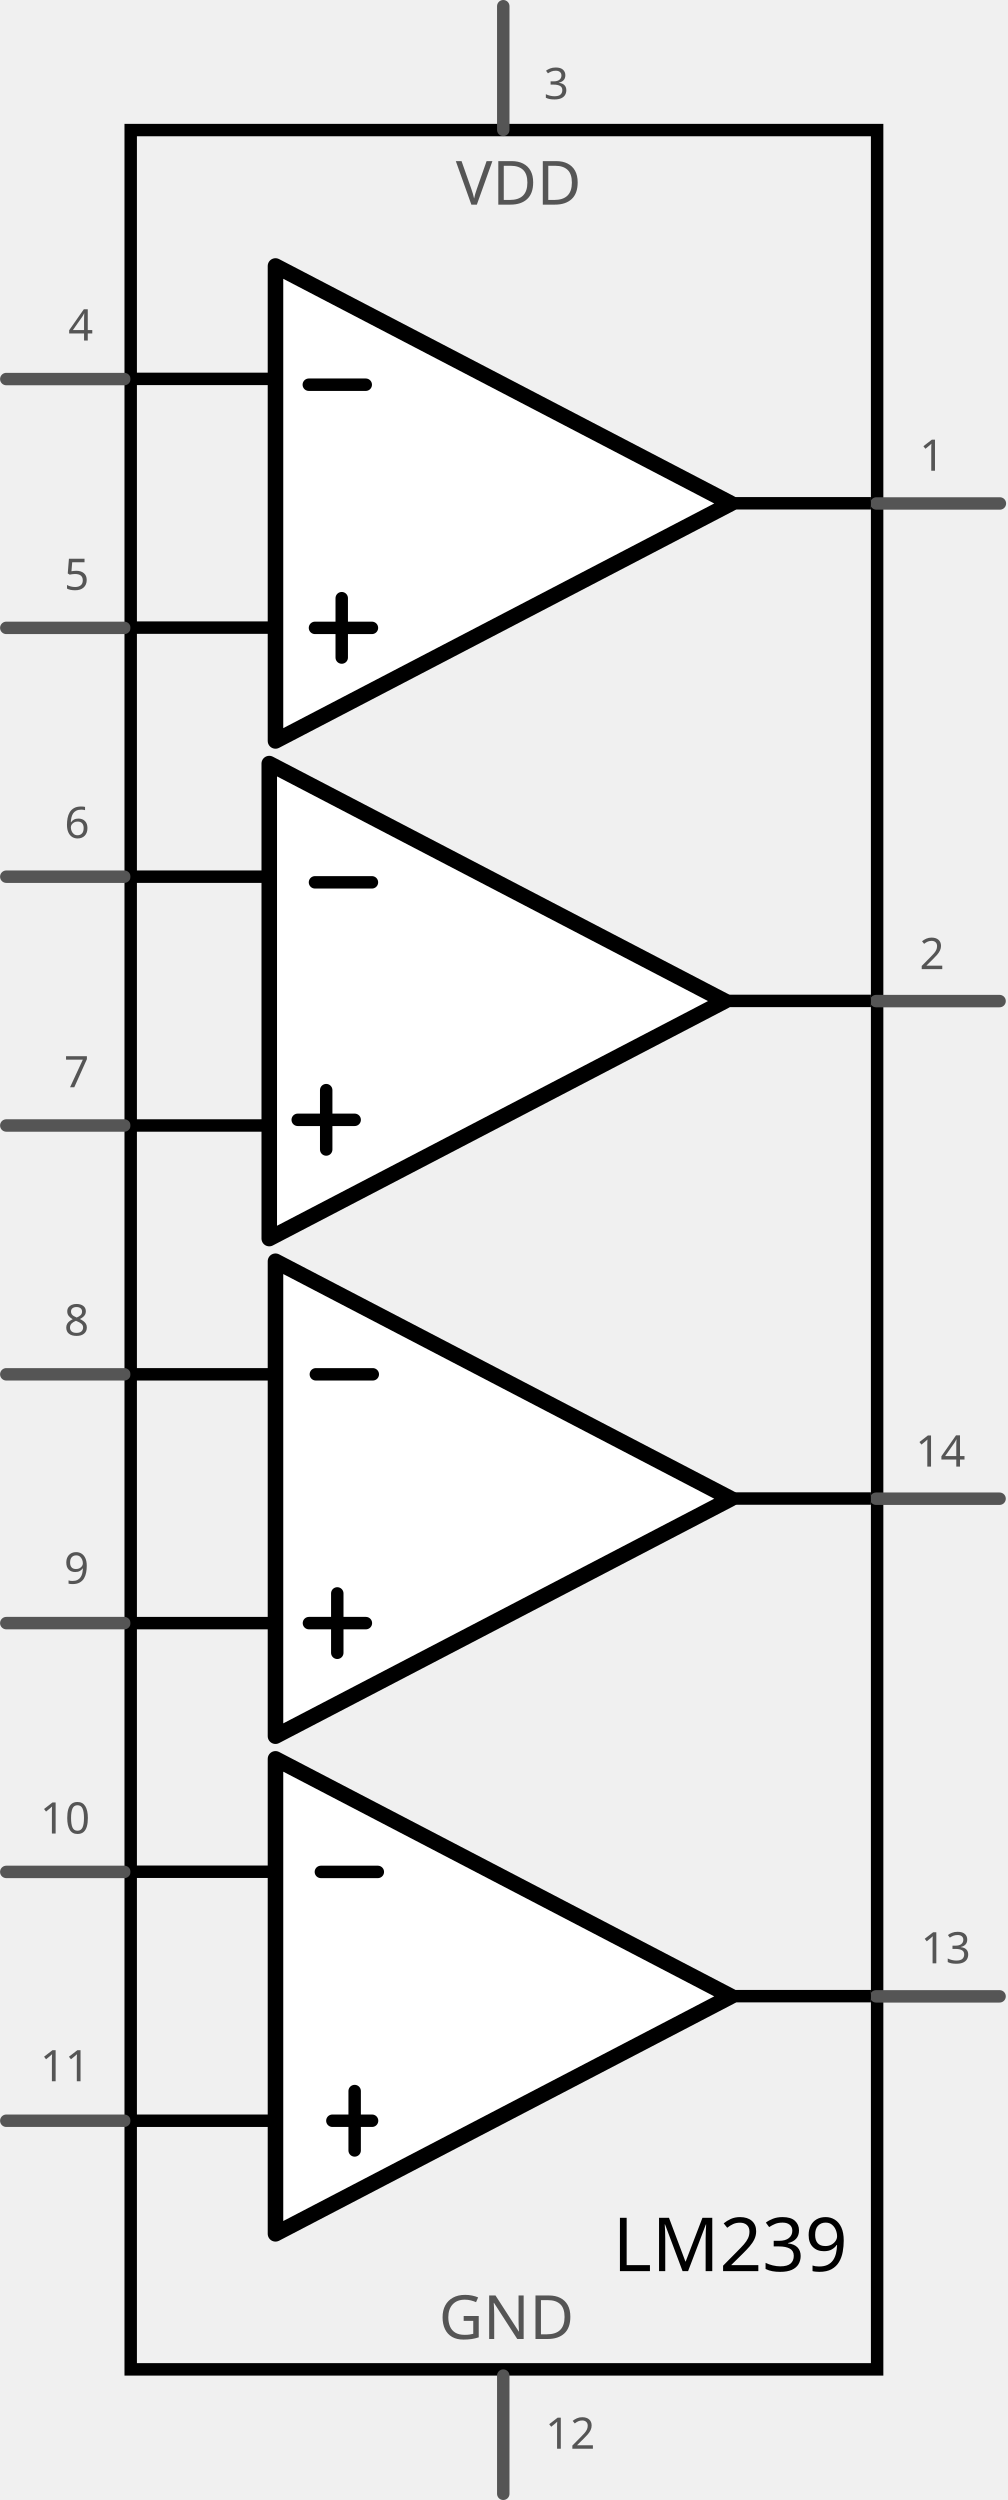
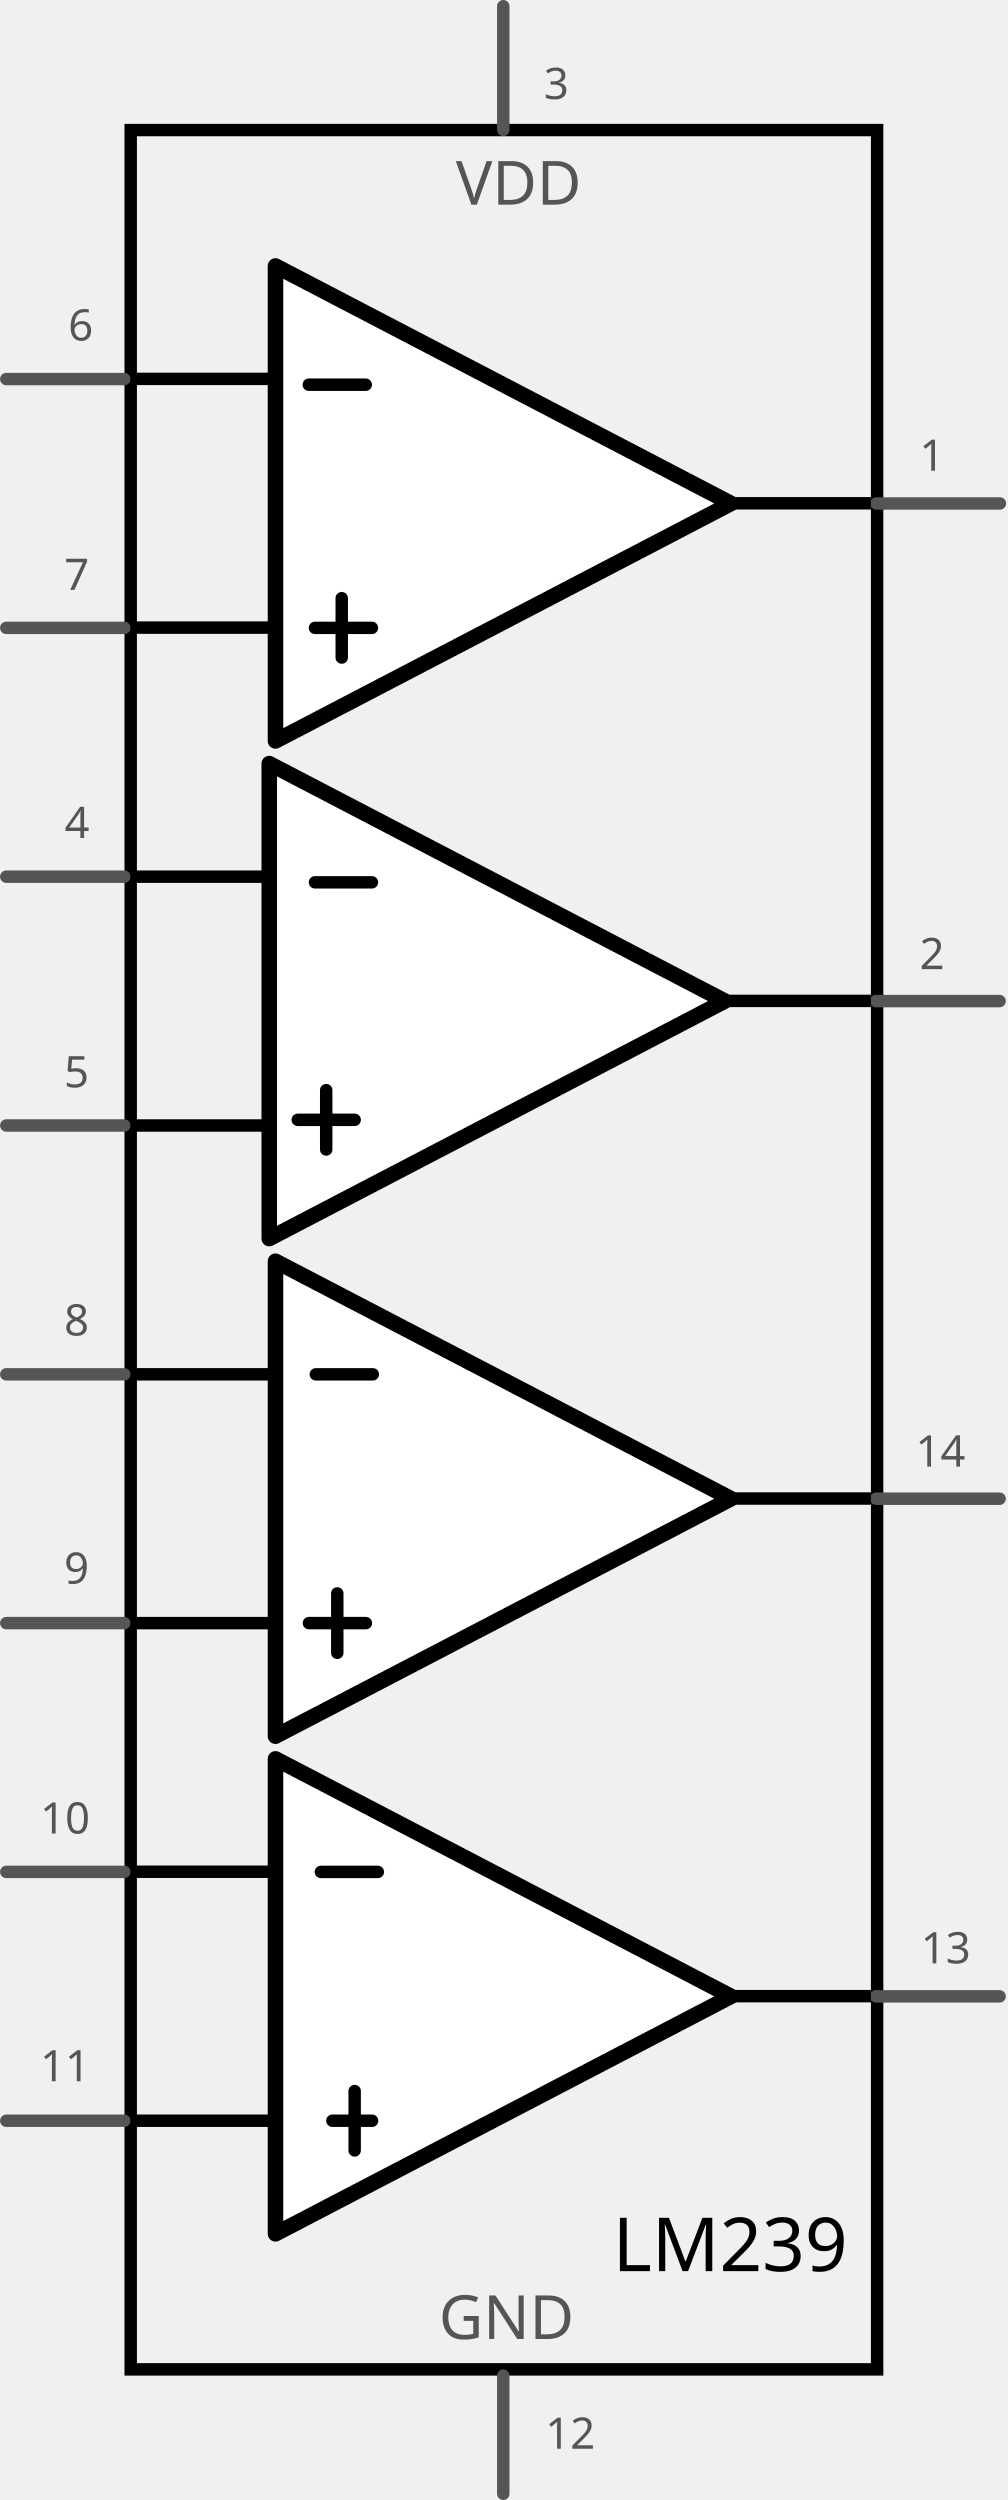
<svg xmlns="http://www.w3.org/2000/svg" id="svg338" enable-background="new 0 0 58.325 144.715" version="1.1" width="0.81in" y="0px" x="0px" viewBox="0 0 809.708 2009.555" height="2.01in">
  <style id="style346" />
  <defs id="defs342" />
  <g id="schematic">
    <g id="subpart0">
-       <rect stroke="#000000" id="rect7" width="599.994" stroke-width="10" y="104.556" x="105.003" stroke-linecap="round" fill="none" height="1799.997" />
+       <rect id="rect7" width="599.994" y="104.556" x="105.003" height="1799.997" fill="none" stroke="#000000" stroke-width="10" stroke-linecap="round" />
      <text y="1825.581" x="492.447" id="label" font-size="60" font-family="DroidSans">LM239</text>
-       <line y2="2004.559" y1="1909.559" stroke="#555555" id="connector11pin" stroke-width="10" stroke-linecap="round" fill="none" x2="404.479" x1="404.479" />
-       <rect stroke-width="1" stroke="none" fill="none" id="connector11terminal" width="10" height="10" x="400" y="1999.555" />
-       <text y="1880.134" x="352.716" id="text4183" fill="#555555" font-size="49" font-family="DroidSans">GND</text>
-       <text y="1968.352" x="438.31" id="label6" fill="#555555" font-size="35" font-family="DroidSans">12</text>
-       <text y="79.599" x="437.13" id="label13" fill="#555555" font-size="35" font-family="DroidSans">3</text>
-       <line y2="5" y1="104.389" stroke="#555555" id="connector2pin" stroke-width="10" stroke-linecap="round" fill="none" x2="404.479" x1="404.479" />
-       <rect stroke-width="1" stroke="none" fill="none" y="-0.445" x="400" height="10" width="10" id="connector2terminal" />
-       <text y="164.491" x="366.334" id="text5967" fill="#555555" font-size="49" font-family="DroidSans">VDD</text>
+       <line y2="2004.559" y1="1909.559" id="connector11pin" x2="404.479" x1="404.479" fill="none" stroke="#555555" stroke-width="10" stroke-linecap="round" />
+       <rect id="connector11terminal" width="10" height="10" x="400" y="1999.555" fill="none" stroke="none" stroke-width="1" />
+       <text y="1880.134" x="352.716" id="text4183" font-size="49" font-family="DroidSans" fill="#555555">GND</text>
+       <text y="1968.352" x="438.31" id="label6" font-size="35" font-family="DroidSans" fill="#555555">12</text>
+       <text y="79.599" x="437.13" id="label13" font-size="35" font-family="DroidSans" fill="#555555">3</text>
+       <line y2="5" y1="104.389" id="connector2pin" x2="404.479" x1="404.479" fill="none" stroke="#555555" stroke-width="10" stroke-linecap="round" />
+       <rect y="-0.445" x="400" height="10" width="10" id="connector2terminal" fill="none" stroke="none" stroke-width="1" />
+       <text y="164.491" x="366.334" id="text5967" font-size="49" font-family="DroidSans" fill="#555555">VDD</text>
    </g>
    <g id="subpart1">
-       <line x1="4.997" x2="99.874" fill="none" stroke-linecap="round" stroke-width="10" id="connector3pin" stroke="#555555" y1="304.694" y2="304.694" />
-       <rect stroke-width="1" stroke="none" fill="none" y="299.555" x="0" height="10" width="10" id="connector3terminal" />
-       <line x1="4.997" x2="99.874" fill="none" stroke-linecap="round" stroke-width="10" id="connector4pin" stroke="#555555" y1="504.696" y2="504.696" />
-       <rect stroke-width="1" stroke="none" fill="none" id="connector4terminal" width="10" height="10" x="0" y="499.555" />
-       <text font-family="DroidSans" font-size="35" fill="#555555" id="label1" x="51.605" y="474.132">5</text>
-       <line x1="704.41" x2="803.67" fill="none" stroke-linecap="round" stroke-width="10" id="connector0pin" stroke="#555555" y1="404.696" y2="404.696" />
-       <rect stroke-width="1" stroke="none" fill="none" y="399.555" x="800" height="10" width="10" id="connector0terminal" />
-       <text font-family="DroidSans" font-size="35" fill="#555555" id="label0" x="54.803" y="273.74">4</text>
-       <path fill="none" d="M 105,304.555 H 220" stroke-width="10" id="a-pin-4001-0" stroke="#000000" />
-       <text font-family="DroidSans" font-size="35" fill="#555555" id="label2" x="739.086" y="378.41">1</text>
-       <polygon id="polygon243" points="15.965,42.904 42.365,29.16 15.965,15.416 " stroke-linejoin="round" stroke="#000000" stroke-width="0.9" stroke-linecap="round" fill="#FFFFFF" transform="matrix(13.87091,0,0,13.88891,-0.0661161,-0.3058665)" />
-       <line id="line251" y2="480.834" y1="528.555" stroke="#000000" stroke-width="10" stroke-linecap="round" fill="none" x2="274.634" x1="274.634" />
-       <line id="line259" y2="504.696" y1="504.696" stroke="#000000" stroke-width="10" stroke-linecap="round" fill="none" x2="298.908" x1="253.134" />
-       <line id="line267" y2="309.237" y1="309.237" stroke="#000000" stroke-width="10" stroke-linecap="round" fill="none" x2="293.942" x1="248.168" />
-       <path stroke="#000000" id="path156" stroke-width="10" d="M 105,504.498 H 220" fill="none" />
-       <path stroke="#000000" id="path158" stroke-width="10" d="M 580,404.555 H 700" fill="none" />
+       <line x1="4.997" x2="99.874" id="connector5pin" y1="304.694" y2="304.694" fill="none" stroke="#555555" stroke-width="10" stroke-linecap="round" />
+       <rect y="299.555" x="0" height="10" width="10" id="connector5terminal" fill="none" stroke="none" stroke-width="1" />
+       <line x1="4.997" x2="99.874" id="connector6pin" y1="504.696" y2="504.696" fill="none" stroke="#555555" stroke-width="10" stroke-linecap="round" />
+       <rect id="connector6terminal" width="10" height="10" x="0" y="499.555" fill="none" stroke="none" stroke-width="1" />
+       <text font-size="35" id="label1" x="51.605" y="474.132" font-family="DroidSans" fill="#555555">7</text>
+       <line x1="704.41" x2="803.67" id="connector0pin" y1="404.696" y2="404.696" fill="none" stroke="#555555" stroke-width="10" stroke-linecap="round" />
+       <rect y="399.555" x="800" height="10" width="10" id="connector0terminal" fill="none" stroke="none" stroke-width="1" />
+       <text font-size="35" id="label0" x="54.803" y="273.74" font-family="DroidSans" fill="#555555">6</text>
+       <path d="M 105,304.555 H 220" id="a-pin-4001-0" fill="none" stroke="#000000" stroke-width="10" />
+       <text font-size="35" id="label2" x="739.086" y="378.41" font-family="DroidSans" fill="#555555">1</text>
+       <polygon id="polygon243" points="15.965,15.416 15.965,42.904 42.365,29.16 " transform="matrix(13.87091,0,0,13.88891,-0.0661161,-0.3058665)" fill="#ffffff" stroke="#000000" stroke-width="0.9" stroke-linecap="round" stroke-linejoin="round" />
+       <line id="line251" y2="480.834" y1="528.555" x2="274.634" x1="274.634" fill="none" stroke="#000000" stroke-width="10" stroke-linecap="round" />
+       <line id="line259" y2="504.696" y1="504.696" x2="298.908" x1="253.134" fill="none" stroke="#000000" stroke-width="10" stroke-linecap="round" />
+       <line id="line267" y2="309.237" y1="309.237" x2="293.942" x1="248.168" fill="none" stroke="#000000" stroke-width="10" stroke-linecap="round" />
+       <path id="path156" d="M 105,504.498 H 220" fill="none" stroke="#000000" stroke-width="10" />
+       <path id="path158" d="M 580,404.555 H 700" fill="none" stroke="#000000" stroke-width="10" />
    </g>
    <g id="subpart2">
-       <line x1="4.997" x2="99.874" fill="none" stroke-linecap="round" stroke-width="10" id="connector5pin" stroke="#555555" y1="704.697" y2="704.697" />
-       <rect stroke-width="1" stroke="none" fill="none" y="699.555" x="0" height="10" width="10" id="connector5terminal" />
-       <line x1="4.997" x2="99.874" fill="none" stroke-linecap="round" stroke-width="10" id="connector6pin" stroke="#555555" y1="904.696" y2="904.696" />
-       <rect stroke-width="1" stroke="none" fill="none" id="connector6terminal" width="10" height="10" x="0" y="899.555" />
-       <text font-family="DroidSans" font-size="35" fill="#555555" id="label5" x="51.482" y="873.993">7</text>
-       <line x1="704.16" x2="803.42" fill="none" stroke-linecap="round" stroke-width="10" id="connector1pin" stroke="#555555" y1="804.695" y2="804.695" />
-       <rect stroke-width="1" stroke="none" fill="none" id="connector1terminal" width="10" height="10" x="800" y="799.555" />
-       <text font-family="DroidSans" font-size="35" fill="#555555" id="label4" x="51.854" y="673.629">6</text>
-       <path fill="none" d="M 105,704.695 H 220" stroke-width="10" id="path5649" stroke="#000000" />
-       <text font-family="DroidSans" font-size="35" fill="#555555" id="label3" x="739.154" y="779.003">2</text>
-       <path fill="none" d="M 105,904.696 H 220" stroke-width="10" id="path5651" stroke="#000000" />
-       <path fill="none" d="M 580,804.555 H 700" stroke-width="10" id="path5653" stroke="#000000" />
-       <polygon id="polygon237" points="15.604,71.704 42.004,57.959 15.604,44.215 " stroke-linejoin="round" stroke="#000000" stroke-width="0.9" stroke-linecap="round" fill="#FFFFFF" transform="matrix(13.87091,0,0,13.88891,-0.0661161,-0.3058665)" />
-       <line id="line1326" y2="876.28" y1="924.001" stroke="#000000" stroke-width="10" stroke-linecap="round" fill="none" x2="262.15" x1="262.15" />
-       <line id="line253" y2="900.14" y1="900.14" stroke="#000000" stroke-width="10" stroke-linecap="round" fill="none" x2="285.037" x1="239.263" />
-       <line id="line261" y2="709.238" y1="709.238" stroke="#000000" stroke-width="10" stroke-linecap="round" fill="none" x2="298.908" x1="253.134" />
+       <line x1="4.997" x2="99.874" id="connector3pin" y1="704.697" y2="704.697" fill="none" stroke="#555555" stroke-width="10" stroke-linecap="round" />
+       <rect y="699.555" x="0" height="10" width="10" id="connector3terminal" fill="none" stroke="none" stroke-width="1" />
+       <line x1="4.997" x2="99.874" id="connector4pin" y1="904.696" y2="904.696" fill="none" stroke="#555555" stroke-width="10" stroke-linecap="round" />
+       <rect id="connector4terminal" width="10" height="10" x="0" y="899.555" fill="none" stroke="none" stroke-width="1" />
+       <text font-size="35" id="label5" x="51.482" y="873.993" font-family="DroidSans" fill="#555555">5</text>
+       <line x1="704.16" x2="803.42" id="connector1pin" y1="804.695" y2="804.695" fill="none" stroke="#555555" stroke-width="10" stroke-linecap="round" />
+       <rect id="connector1terminal" width="10" height="10" x="800" y="799.555" fill="none" stroke="none" stroke-width="1" />
+       <text font-size="35" id="label4" x="51.854" y="673.629" font-family="DroidSans" fill="#555555">4</text>
+       <path d="M 105,704.695 H 220" id="path5649" fill="none" stroke="#000000" stroke-width="10" />
+       <text font-size="35" id="label3" x="739.154" y="779.003" font-family="DroidSans" fill="#555555">2</text>
+       <path d="M 105,904.696 H 220" id="path5651" fill="none" stroke="#000000" stroke-width="10" />
+       <path d="M 580,804.555 H 700" id="path5653" fill="none" stroke="#000000" stroke-width="10" />
+       <polygon id="polygon237" points="15.604,44.215 15.604,71.704 42.004,57.959 " transform="matrix(13.87091,0,0,13.88891,-0.0661161,-0.3058665)" fill="#ffffff" stroke="#000000" stroke-width="0.9" stroke-linecap="round" stroke-linejoin="round" />
+       <line id="line1326" y2="876.28" y1="924.001" x2="262.15" x1="262.15" fill="none" stroke="#000000" stroke-width="10" stroke-linecap="round" />
+       <line id="line253" y2="900.14" y1="900.14" x2="285.037" x1="239.263" fill="none" stroke="#000000" stroke-width="10" stroke-linecap="round" />
+       <line id="line261" y2="709.238" y1="709.238" x2="298.908" x1="253.134" fill="none" stroke="#000000" stroke-width="10" stroke-linecap="round" />
    </g>
    <g id="subpart3">
-       <line x1="99.874" x2="4.997" fill="none" stroke-linecap="round" stroke-width="10" id="connector7pin" stroke="#555555" y1="1104.709" y2="1104.709" />
-       <rect stroke-width="1" stroke="none" fill="none" y="1099.555" x="0" height="10" width="10" id="connector7terminal" />
-       <line x1="99.874" x2="4.997" fill="none" stroke-linecap="round" stroke-width="10" id="connector8pin" stroke="#555555" y1="1304.697" y2="1304.697" />
-       <rect stroke-width="1" stroke="none" fill="none" id="connector8terminal" width="10" height="10" x="0" y="1299.555" />
-       <line x1="803.42" x2="704.16" fill="none" stroke-linecap="round" stroke-width="10" id="connector13pin" stroke="#555555" y1="1204.697" y2="1204.697" />
-       <rect stroke-width="1" stroke="none" fill="none" y="1199.555" x="800" height="10" width="10" id="connector13terminal" />
-       <text font-family="DroidSans" font-size="35" fill="#555555" id="label8" x="51.482" y="1272.986">9</text>
-       <text font-family="DroidSans" font-size="35" fill="#555555" id="label7" x="51.482" y="1073.492">8</text>
-       <path fill="none" d="M 105,1104.71 H 220" stroke-width="10" id="path5579" stroke="#000000" />
-       <text font-family="DroidSans" font-size="35" fill="#555555" id="label9" x="735.901" y="1178.863">14</text>
-       <path fill="none" d="M 105,1304.697 H 220" stroke-width="10" id="path5581" stroke="#000000" />
-       <polygon id="polygon239" points="15.965,100.504 42.365,86.76 15.965,73.016 " stroke-linejoin="round" stroke="#000000" stroke-width="0.9" stroke-linecap="round" fill="#FFFFFF" transform="matrix(13.87091,0,0,13.88891,-0.0661161,-0.3058665)" />
-       <line id="line247" y2="1280.821" y1="1328.558" stroke="#000000" stroke-width="10" stroke-linecap="round" fill="none" x2="271.055" x1="271.055" />
-       <line id="line255" y2="1304.697" y1="1304.697" stroke="#000000" stroke-width="10" stroke-linecap="round" fill="none" x2="294.053" x1="248.279" />
-       <line id="line265" y2="1104.709" y1="1104.709" stroke="#000000" stroke-width="10" stroke-linecap="round" fill="none" x2="299.601" x1="253.827" />
-       <path stroke="#000000" id="path160" stroke-width="10" d="M 580,1204.555 H 700" fill="none" />
+       <polygon transform="matrix(13.87091,0,0,13.88891,-0.0661161,-0.3058665)" points="42.365,86.76 15.965,73.016 15.965,100.504 " id="polygon239" fill="#ffffff" stroke="#000000" stroke-width="0.9" stroke-linecap="round" stroke-linejoin="round" />
+       <line x1="99.874" x2="4.997" id="connector7pin" y1="1104.709" y2="1104.709" fill="none" stroke="#555555" stroke-width="10" stroke-linecap="round" />
+       <rect y="1099.555" x="0" height="10" width="10" id="connector7terminal" fill="none" stroke="none" stroke-width="1" />
+       <line x1="99.874" x2="4.997" id="connector8pin" y1="1304.697" y2="1304.697" fill="none" stroke="#555555" stroke-width="10" stroke-linecap="round" />
+       <rect id="connector8terminal" width="10" height="10" x="0" y="1299.555" fill="none" stroke="none" stroke-width="1" />
+       <line x1="803.42" x2="704.16" id="connector13pin" y1="1204.697" y2="1204.697" fill="none" stroke="#555555" stroke-width="10" stroke-linecap="round" />
+       <rect y="1199.555" x="800" height="10" width="10" id="connector13terminal" fill="none" stroke="none" stroke-width="1" />
+       <text font-size="35" id="label8" x="51.482" y="1272.986" font-family="DroidSans" fill="#555555">9</text>
+       <text font-size="35" id="label7" x="51.482" y="1073.492" font-family="DroidSans" fill="#555555">8</text>
+       <path d="M 105,1104.71 H 220" id="path5579" fill="none" stroke="#000000" stroke-width="10" />
+       <text font-size="35" id="label9" x="735.901" y="1178.863" font-family="DroidSans" fill="#555555">14</text>
+       <path d="M 105,1304.697 H 220" id="path5581" fill="none" stroke="#000000" stroke-width="10" />
+       <line id="line247" y2="1280.821" y1="1328.558" x2="271.055" x1="271.055" fill="none" stroke="#000000" stroke-width="10" stroke-linecap="round" />
+       <line id="line255" y2="1304.697" y1="1304.697" x2="294.053" x1="248.279" fill="none" stroke="#000000" stroke-width="10" stroke-linecap="round" />
+       <line id="line265" y2="1104.709" y1="1104.709" x2="299.601" x1="253.827" fill="none" stroke="#000000" stroke-width="10" stroke-linecap="round" />
+       <path id="path160" d="M 580,1204.555 H 700" fill="none" stroke="#000000" stroke-width="10" />
    </g>
    <g id="subpart4">
-       <line x1="99.874" x2="4.997" fill="none" stroke-linecap="round" stroke-width="10" id="connector10pin" stroke="#555555" y1="1704.697" y2="1704.697" />
-       <rect stroke-width="1" stroke="none" fill="none" id="connector10terminal" width="10" height="10" x="0" y="1699.555" />
-       <line x1="99.874" x2="4.997" fill="none" stroke-linecap="round" stroke-width="10" id="connector9pin" stroke="#555555" y1="1504.682" y2="1504.682" />
-       <rect stroke-width="1" stroke="none" fill="none" y="1499.555" x="0" height="10" width="10" id="connector9terminal" />
-       <text font-family="DroidSans" font-size="35" fill="#555555" id="label12" x="32.241" y="1672.969">11</text>
-       <line x1="803.42" x2="704.16" fill="none" stroke-linecap="round" stroke-width="10" id="connector12pin" stroke="#555555" y1="1604.711" y2="1604.711" />
-       <rect stroke-width="1" stroke="none" fill="none" id="connector12terminal" width="10" height="10" x="800" y="1599.555" />
-       <text font-family="DroidSans" font-size="35" fill="#555555" id="label11" x="32.241" y="1473.852">10</text>
-       <path fill="none" d="M 105,1504.555 H 220" stroke-width="10" id="path5509" stroke="#000000" />
-       <text font-family="DroidSans" font-size="35" fill="#555555" id="label10" x="740.158" y="1578.168">13</text>
-       <path fill="none" d="M 105,1704.698 H 220" stroke-width="10" id="path5511" stroke="#000000" />
-       <polygon id="polygon241" points="15.965,129.305 42.365,115.561 15.965,101.816 " stroke-linejoin="round" stroke="#000000" stroke-width="0.9" stroke-linecap="round" fill="#FFFFFF" transform="matrix(13.87091,0,0,13.88891,-0.0661161,-0.3058665)" />
-       <line id="line249" y2="1680.837" y1="1728.572" stroke="#000000" stroke-width="10" stroke-linecap="round" fill="none" x2="285.023" x1="285.023" />
-       <line id="line257" y2="1704.697" y1="1704.697" stroke="#000000" stroke-width="10" stroke-linecap="round" fill="none" x2="299.019" x1="267.115" />
-       <line id="line263" y2="1504.682" y1="1504.682" stroke="#000000" stroke-width="10" stroke-linecap="round" fill="none" x2="303.651" x1="257.877" />
-       <path fill="none" d="M 580,1604.555 H 700" stroke-width="10" id="path162" stroke="#000000" />
+       <line x1="99.874" x2="4.997" id="connector10pin" y1="1704.697" y2="1704.697" fill="none" stroke="#555555" stroke-width="10" stroke-linecap="round" />
+       <rect id="connector10terminal" width="10" height="10" x="0" y="1699.555" fill="none" stroke="none" stroke-width="1" />
+       <line x1="99.874" x2="4.997" id="connector9pin" y1="1504.682" y2="1504.682" fill="none" stroke="#555555" stroke-width="10" stroke-linecap="round" />
+       <rect y="1499.555" x="0" height="10" width="10" id="connector9terminal" fill="none" stroke="none" stroke-width="1" />
+       <text font-size="35" id="label12" x="32.241" y="1672.969" font-family="DroidSans" fill="#555555">11</text>
+       <line x1="803.42" x2="704.16" id="connector12pin" y1="1604.711" y2="1604.711" fill="none" stroke="#555555" stroke-width="10" stroke-linecap="round" />
+       <rect id="connector12terminal" width="10" height="10" x="800" y="1599.555" fill="none" stroke="none" stroke-width="1" />
+       <text font-size="35" id="label11" x="32.241" y="1473.852" font-family="DroidSans" fill="#555555">10</text>
+       <path d="M 105,1504.555 H 220" id="path5509" fill="none" stroke="#000000" stroke-width="10" />
+       <text font-size="35" id="label10" x="740.158" y="1578.168" font-family="DroidSans" fill="#555555">13</text>
+       <path d="M 105,1704.698 H 220" id="path5511" fill="none" stroke="#000000" stroke-width="10" />
+       <polygon id="polygon241" points="15.965,101.816 15.965,129.305 42.365,115.561 " transform="matrix(13.87091,0,0,13.88891,-0.0661161,-0.3058665)" fill="#ffffff" stroke="#000000" stroke-width="0.9" stroke-linecap="round" stroke-linejoin="round" />
+       <line id="line249" y2="1680.837" y1="1728.572" x2="285.023" x1="285.023" fill="none" stroke="#000000" stroke-width="10" stroke-linecap="round" />
+       <line id="line257" y2="1704.697" y1="1704.697" x2="299.019" x1="267.115" fill="none" stroke="#000000" stroke-width="10" stroke-linecap="round" />
+       <line id="line263" y2="1504.682" y1="1504.682" x2="303.651" x1="257.877" fill="none" stroke="#000000" stroke-width="10" stroke-linecap="round" />
+       <path d="M 580,1604.555 H 700" id="path162" fill="none" stroke="#000000" stroke-width="10" />
    </g>
  </g>
</svg>
